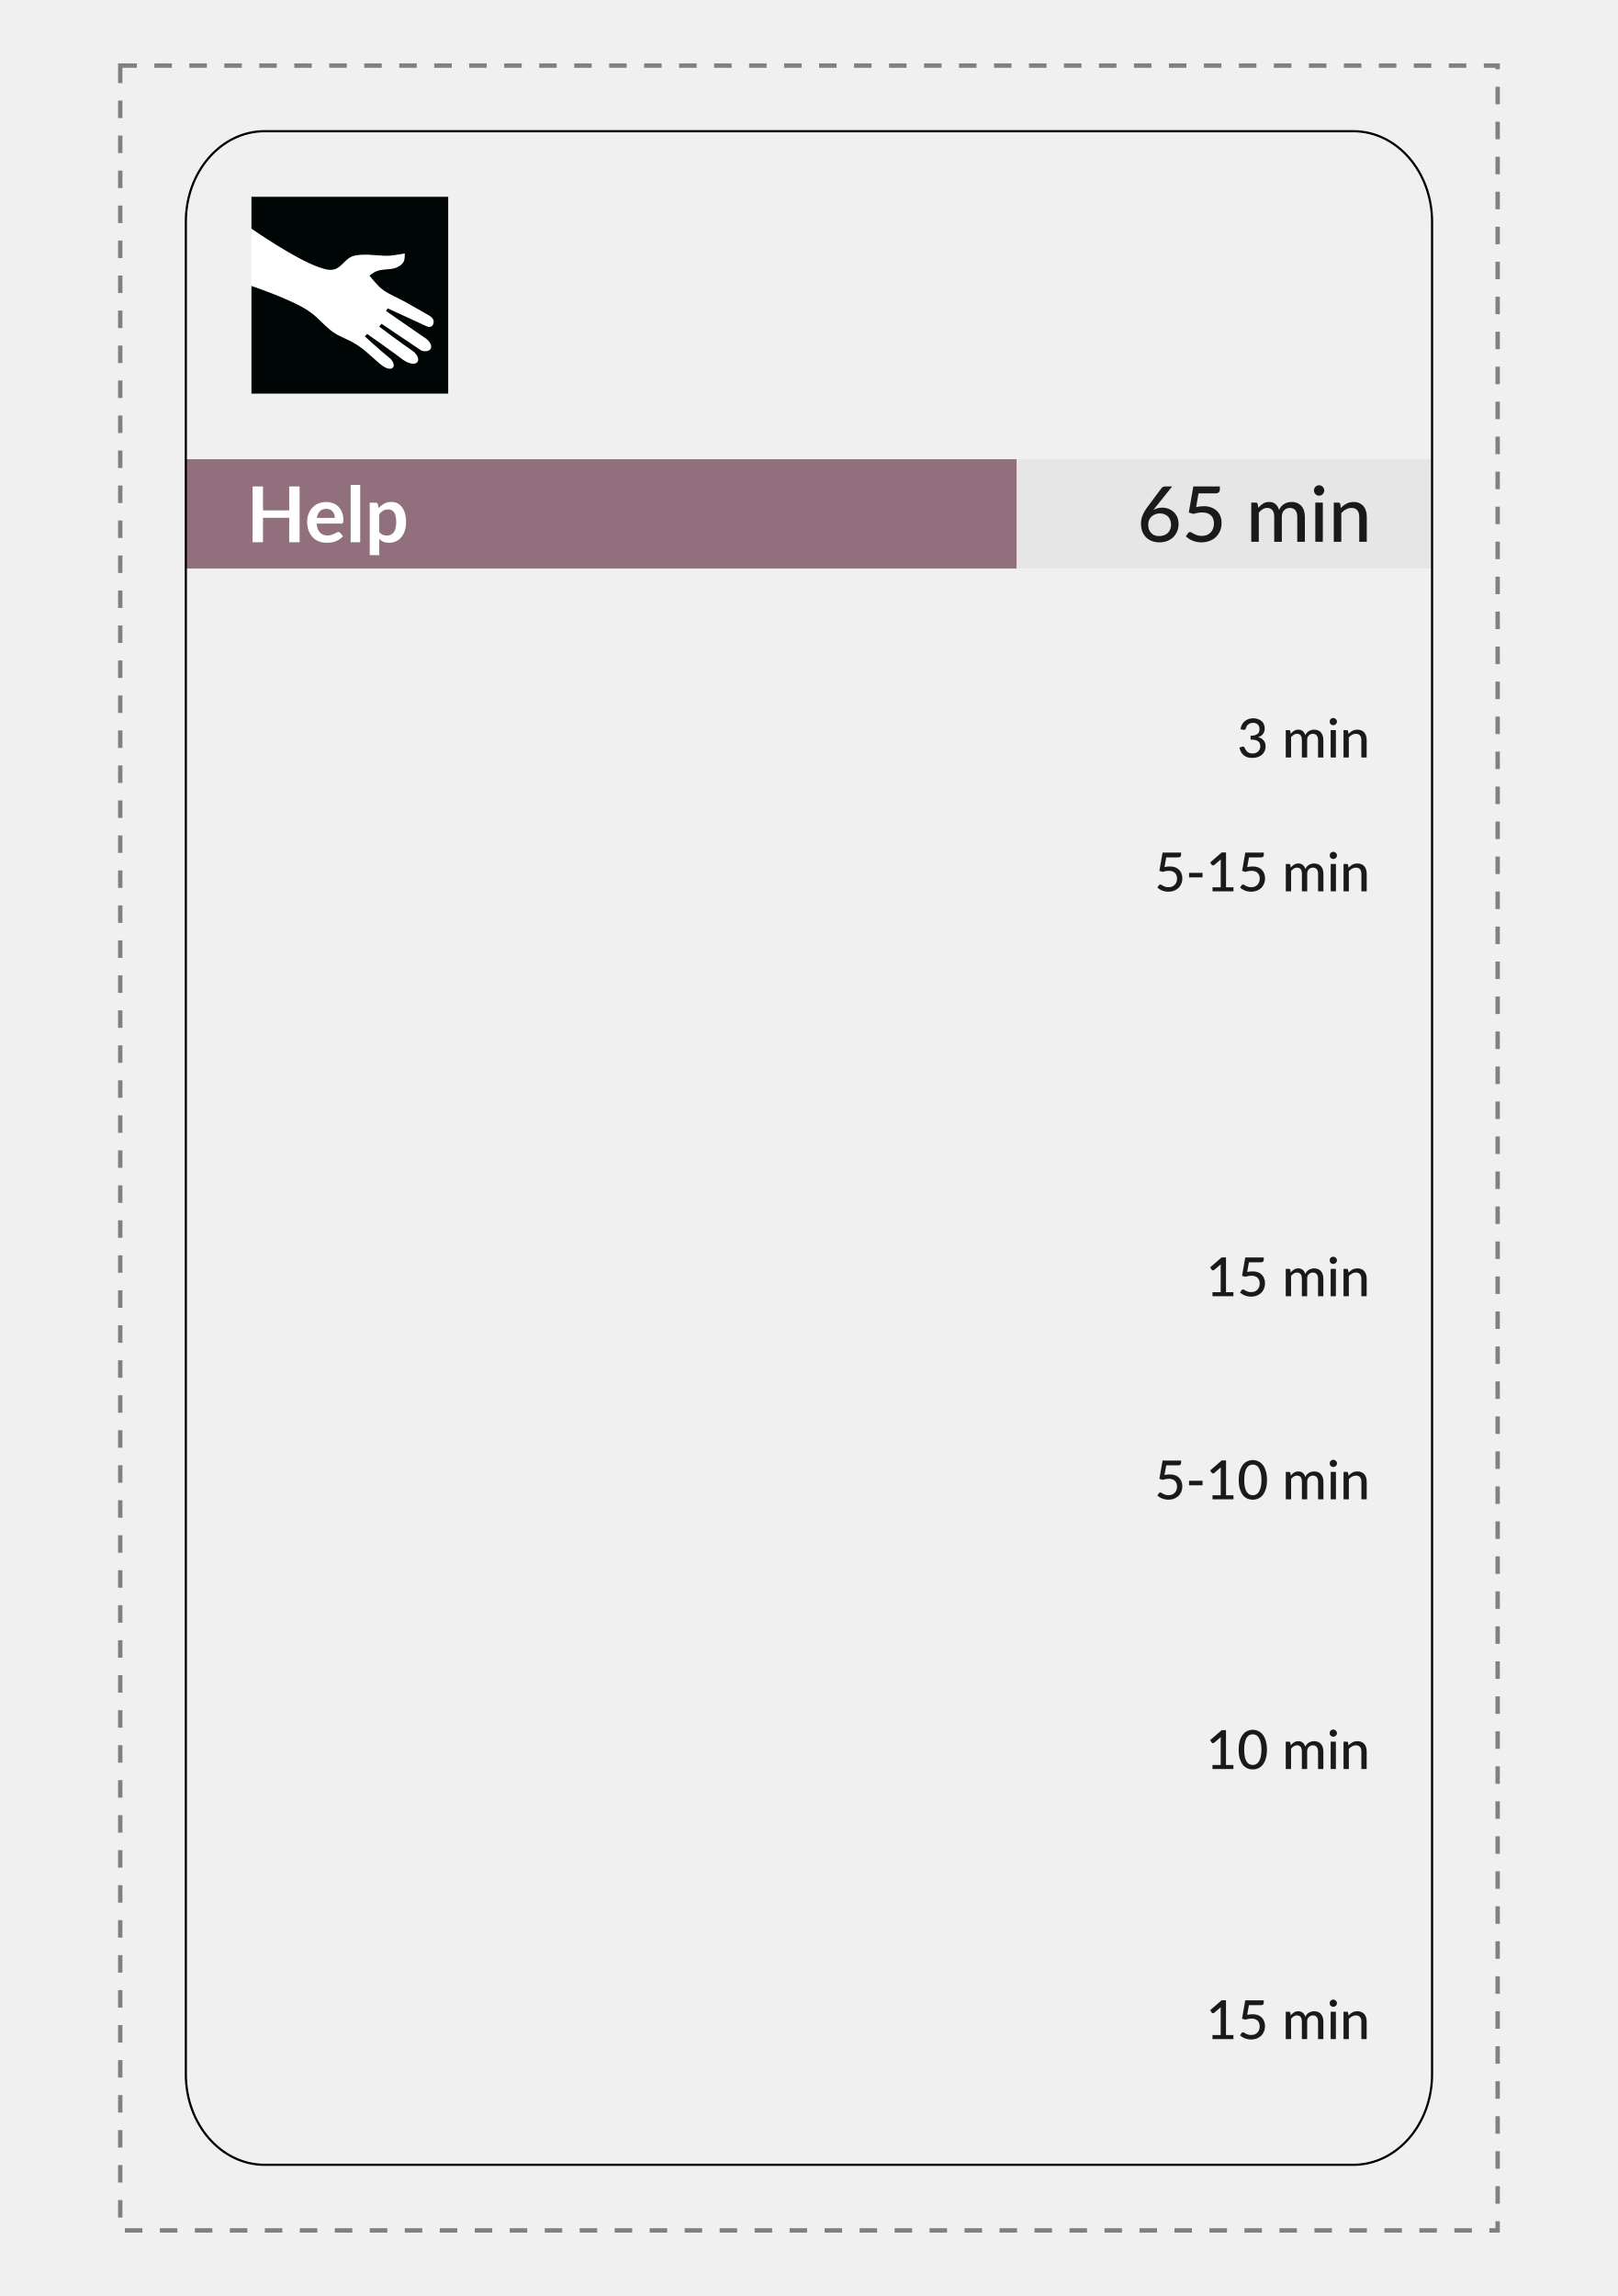
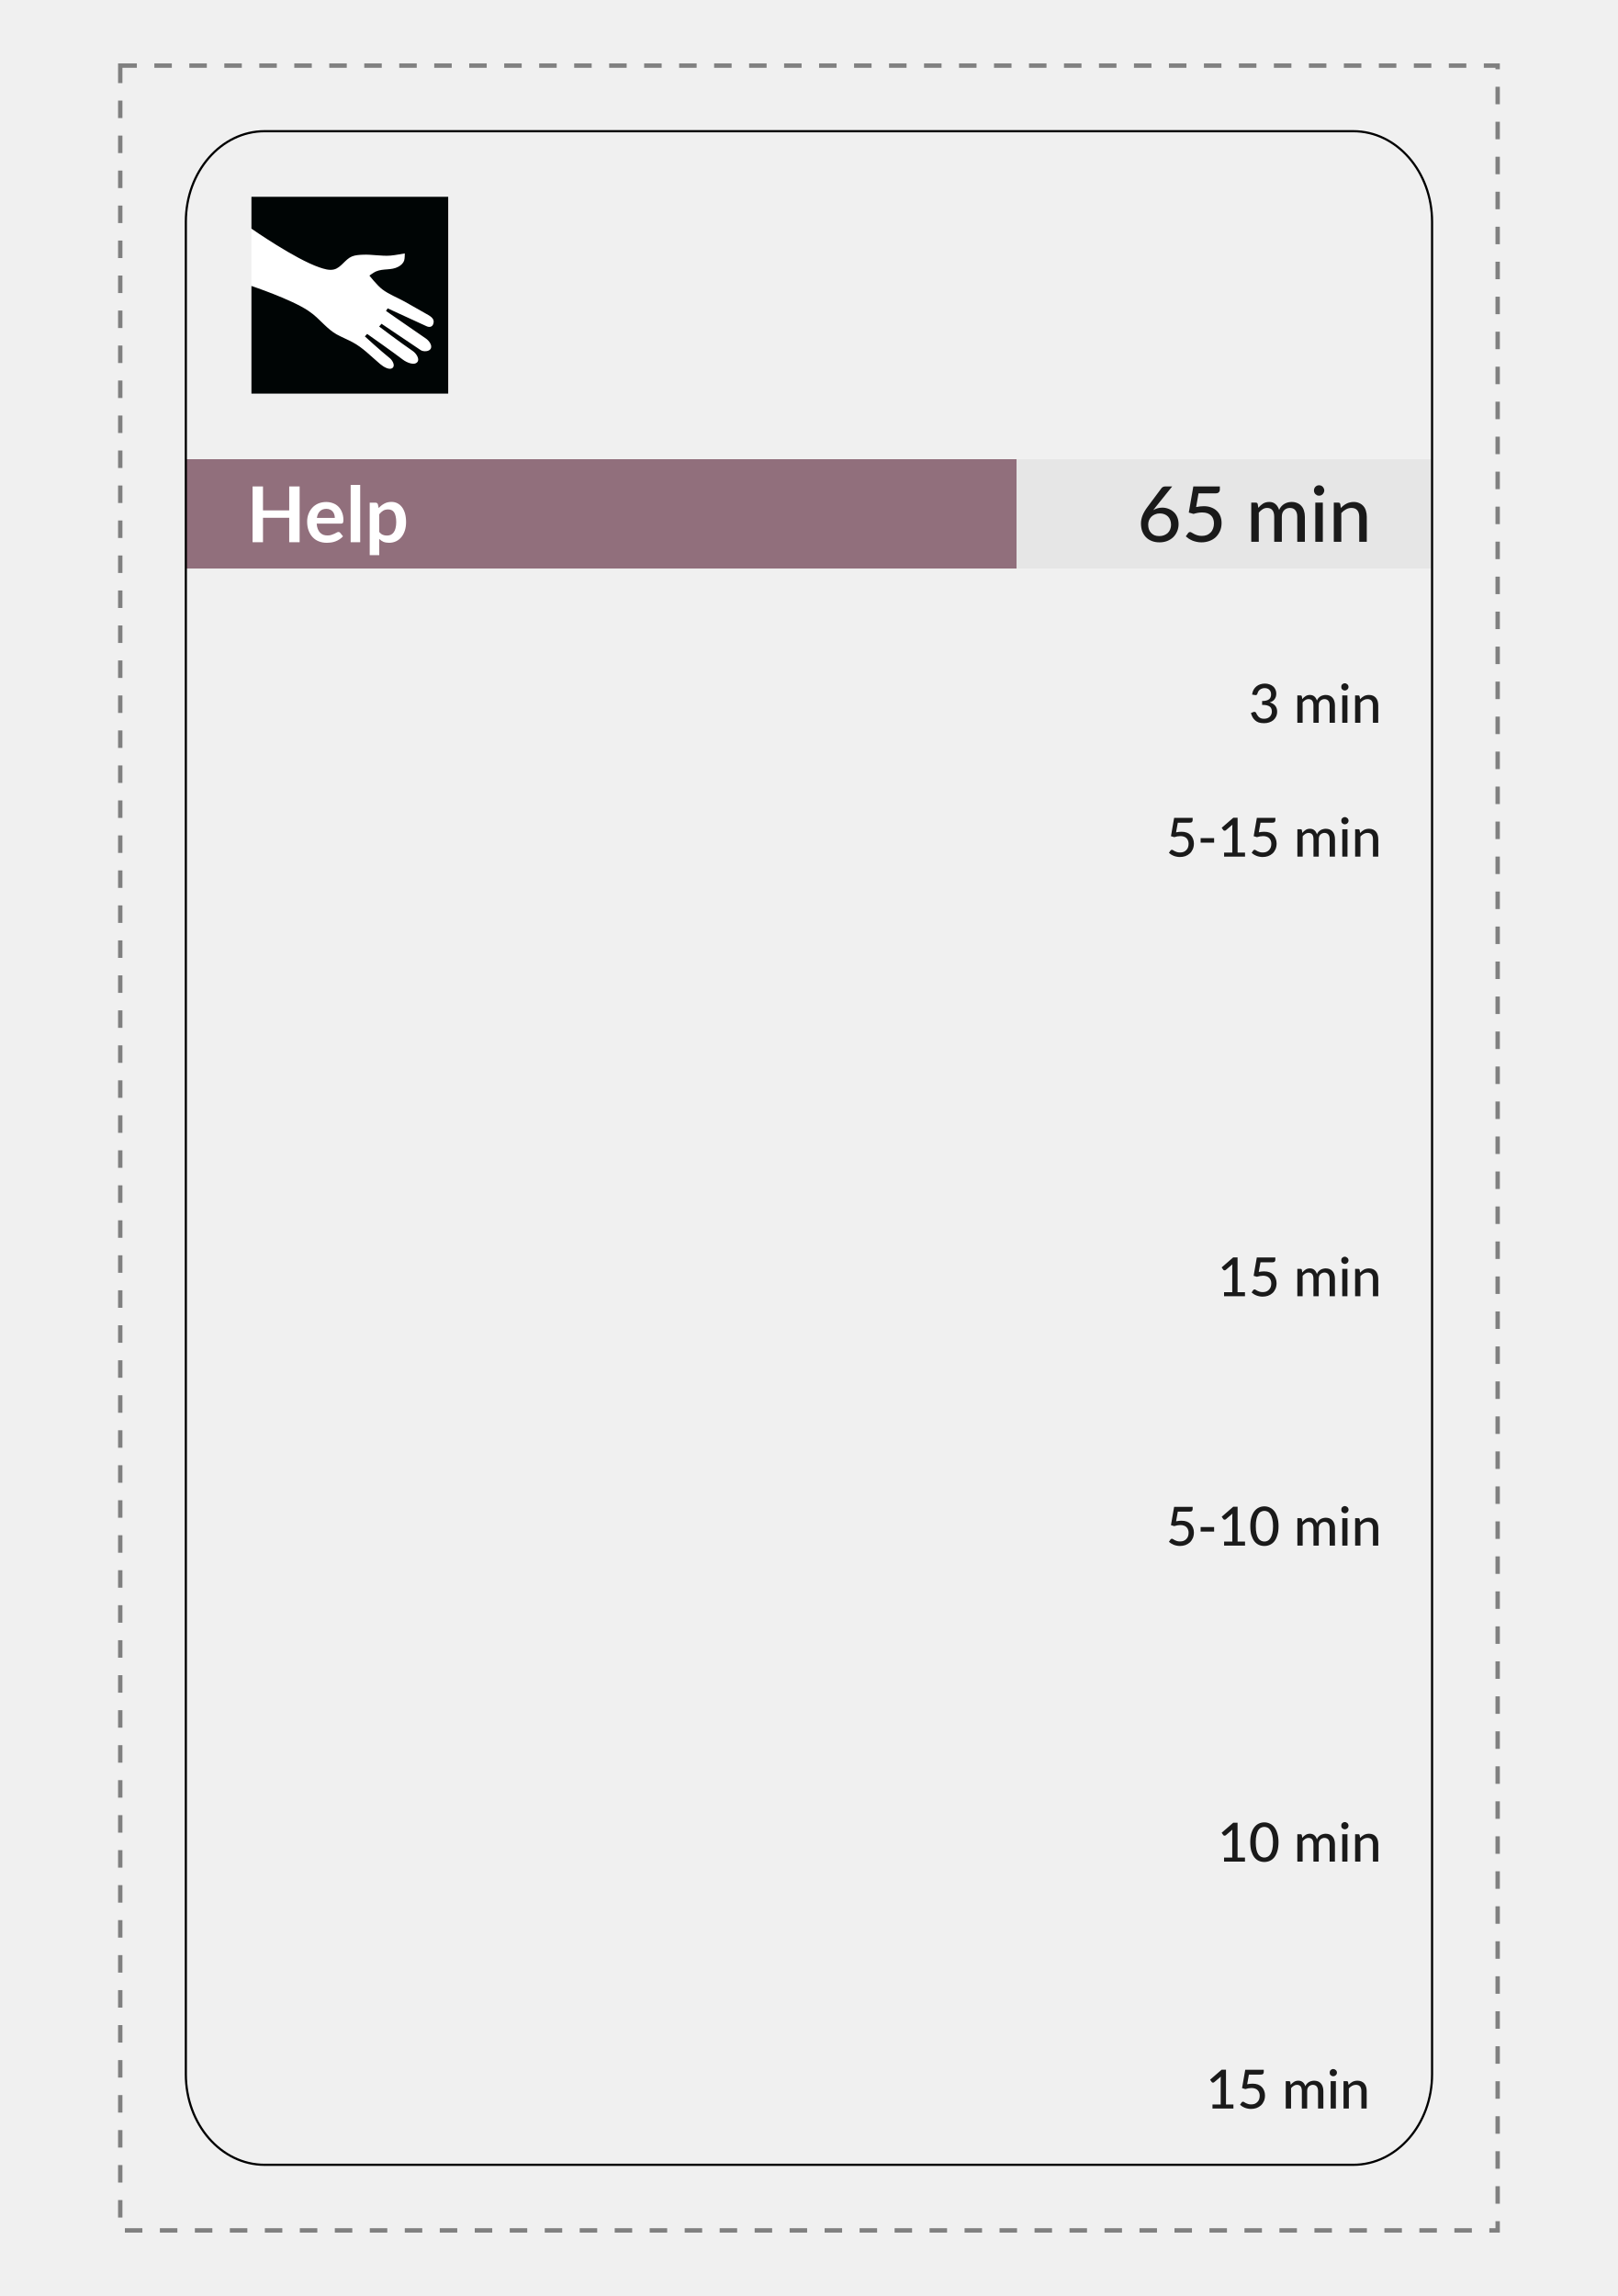
<svg xmlns="http://www.w3.org/2000/svg" xmlns:xlink="http://www.w3.org/1999/xlink" width="74mm" height="105mm" viewBox="0 0 262.205 372.047" id="svg2" version="1.1" enable-background="new">
  <defs id="defs4" />
  <g id="layer1" transform="translate(0,-680.315)" style="display:inline">
    <path style="fill:none;fill-rule:evenodd;stroke:#808080;stroke-width:0.709;stroke-linecap:butt;stroke-linejoin:miter;stroke-miterlimit:4;stroke-dasharray:2.835, 2.835;stroke-dashoffset:0;stroke-opacity:1" d="m 19.488,690.945 0,350.787 223.228,0 0,-350.787 z" id="path3350" transform="translate(4.3385302e-7,8.6660179e-6)" />
  </g>
  <g id="layer2" style="display:inline">
    <path style="fill:none;fill-opacity:1;stroke:none;stroke-width:0.709;stroke-miterlimit:4;stroke-dasharray:2.835, 2.835;stroke-dashoffset:0;stroke-opacity:1" d="m 42.884,21.259 c -7.071,0 -12.766,6.545 -12.766,14.674 l 0,38.477 201.969,0 0,-38.477 c 0,-8.129 -5.692,-14.674 -12.764,-14.674 l -176.439,0 z" id="rect4195-3" />
  </g>
  <g id="layer8" style="display:inline">
    <rect style="display:inline;fill:#916f7c;fill-opacity:1;stroke:none;stroke-width:1;stroke-miterlimit:4;stroke-dasharray:none;stroke-dashoffset:0;stroke-opacity:1" id="rect4178" width="134.646" height="17.717" x="30.118" y="74.409" />
-     <text xml:space="preserve" style="font-style:normal;font-weight:normal;font-size:11.25px;line-height:125%;font-family:sans-serif;letter-spacing:0px;word-spacing:0px;display:inline;fill:#000000;fill-opacity:1;stroke:none;stroke-width:1px;stroke-linecap:butt;stroke-linejoin:miter;stroke-opacity:1" x="39.935" y="87.861" id="text4180">
-       <tspan id="tspan4182" x="39.935" y="87.861" style="font-style:normal;font-variant:normal;font-weight:bold;font-stretch:normal;font-size:12.5px;font-family:Lato;-inkscape-font-specification:'Lato Bold';fill:#ffffff">Help</tspan>
+     <text xml:space="preserve" style="font-style:normal;font-weight:normal;line-height:0%;font-family:sans-serif;letter-spacing:0px;word-spacing:0px;display:inline;fill:#000000;fill-opacity:1;stroke:none;stroke-width:1px;stroke-linecap:butt;stroke-linejoin:miter;stroke-opacity:1" x="39.935" y="87.861" id="text4180">
+       <tspan id="tspan4182" x="39.935" y="87.861" style="font-style:normal;font-variant:normal;font-weight:bold;font-stretch:normal;font-size:12.5px;line-height:1.25;font-family:Lato;-inkscape-font-specification:'Lato Bold';fill:#ffffff">Help</tspan>
    </text>
    <rect y="74.409" x="164.764" height="17.717" width="67.323" id="rect4191" style="display:inline;fill:#e6e6e6;fill-opacity:1;stroke:none;stroke-width:1;stroke-miterlimit:4;stroke-dasharray:none;stroke-dashoffset:0;stroke-opacity:1" />
-     <text xml:space="preserve" style="font-style:normal;font-weight:normal;font-size:12.5px;line-height:125%;font-family:sans-serif;letter-spacing:0px;word-spacing:0px;fill:#1a1a1a;fill-opacity:1;stroke:none;stroke-width:1px;stroke-linecap:butt;stroke-linejoin:miter;stroke-opacity:1" x="184.268" y="87.79" id="text4193">
-       <tspan id="tspan4195" x="184.268" y="87.79" style="font-style:normal;font-variant:normal;font-weight:500;font-stretch:normal;font-size:12.5px;font-family:Lato;-inkscape-font-specification:'Lato Medium';fill:#1a1a1a">65 min</tspan>
+     <text xml:space="preserve" style="font-style:normal;font-weight:normal;line-height:0%;font-family:sans-serif;letter-spacing:0px;word-spacing:0px;fill:#1a1a1a;fill-opacity:1;stroke:none;stroke-width:1px;stroke-linecap:butt;stroke-linejoin:miter;stroke-opacity:1" x="184.268" y="87.79" id="text4193">
+       <tspan id="tspan4195" x="184.268" y="87.79" style="font-style:normal;font-variant:normal;font-weight:500;font-stretch:normal;font-size:12.5px;line-height:1.25;font-family:Lato;-inkscape-font-specification:'Lato Medium';fill:#1a1a1a">65 min</tspan>
    </text>
  </g>
  <g id="layer7">
-     <path style="fill:none;fill-rule:evenodd;stroke:none;stroke-width:1px;stroke-linecap:butt;stroke-linejoin:miter;stroke-opacity:1" d="m 99.213,31.89 0,31.89 122.244,0 0,-31.89 z" id="path4300" />
-     <flowRoot xml:space="preserve" style="font-style:normal;font-weight:normal;font-size:12.5px;line-height:125%;font-family:sans-serif;letter-spacing:0px;word-spacing:0px;fill:#000000;fill-opacity:1;stroke:none;stroke-width:1px;stroke-linecap:butt;stroke-linejoin:miter;stroke-opacity:1" id="flowRoot4306" transform="translate(-3.4125e-4,-2.168871)">
+     <path style="fill:none;fill-rule:evenodd;stroke:none;stroke-width:1px;stroke-linecap:butt;stroke-linejoin:miter;stroke-opacity:1" d="m 99.213,31.89 v 31.89 H 221.457 v -31.89 z" id="path4300" />
+     <flowRoot xml:space="preserve" style="font-style:normal;font-weight:normal;line-height:0.01%;font-family:sans-serif;letter-spacing:0px;word-spacing:0px;fill:#000000;fill-opacity:1;stroke:none;stroke-width:1px;stroke-linecap:butt;stroke-linejoin:miter;stroke-opacity:1" id="flowRoot4306" transform="translate(-3.4125e-4,-2.168871)">
      <flowRegion id="flowRegion4308">
        <use x="0" y="0" xlink:href="#path4300" id="use4310" width="100%" height="100%" />
      </flowRegion>
-       <flowPara style="font-style:normal;font-variant:normal;font-weight:bold;font-stretch:normal;font-size:13.375px;font-family:Roboto;-inkscape-font-specification:'Roboto Bold';text-align:end;text-anchor:end" id="flowPara4223">Ce que j'attends de toi (WINFY)</flowPara>
+       <flowPara style="font-style:normal;font-variant:normal;font-weight:bold;font-stretch:normal;font-size:13.375px;line-height:1.25;font-family:Roboto;-inkscape-font-specification:'Roboto Bold';text-align:end;text-anchor:end" id="flowPara4223">Ce Que j'Attends De Toi (WINFY)</flowPara>
    </flowRoot>
  </g>
  <g id="layer6" style="display:inline">
    <path style="fill:none;fill-rule:evenodd;stroke:none;stroke-width:1px;stroke-linecap:butt;stroke-linejoin:miter;stroke-opacity:1" d="m 40.748,31.89 0,31.89 53.15,0 0,-31.89 z" id="path4213" />
    <g transform="matrix(1.717376,0,0,1.717376,-480.0013,22.01922)" id="layer19">
      <g id="g5139">
        <path style="fill:#ffffff;fill-opacity:1;stroke:none;stroke-width:0.265px;stroke-linecap:butt;stroke-linejoin:miter;stroke-opacity:1" d="m 303.224,5.747 18.569,0 0,18.569 -18.569,0 z" id="path5135" />
        <path style="opacity:1;fill:#000505;fill-opacity:1;stroke:none;stroke-width:3.647;stroke-linecap:round;stroke-miterlimit:4;stroke-dasharray:none;stroke-opacity:1" d="m 1146.043,21.723 0,11.352 c 0.41,0.286 15.568,10.842 24.207,13.801 1.672,0.573 3.534,1.175 5.25,0.75 2.548,-0.631 3.951,-3.618 6.375,-4.625 1.208,-0.502 2.568,-0.562 3.875,-0.625 3.294,-0.159 6.586,0.563 9.875,0.316 1.573,-0.118 5.111,-0.779 5.111,-0.779 0,0 0.034,1.795 -0.236,2.588 -0.313,0.921 -1.149,1.654 -2,2.125 -2.639,1.459 -5.364,0.538 -8.125,1.75 -0.71,0.312 -2.25,1.438 -2.25,1.438 0,0 2.739,3.524 4.625,4.938 2.433,1.822 5.345,2.896 8,4.375 2.804,1.562 5.162,2.892 8.375,4.75 1.929,1.116 2.156,2.088 1.75,3.25 -0.314,0.899 -1.225,1.282 -2.375,0.75 -4.608,-2.131 -13.875,-6.375 -13.875,-6.375 l -0.58,0.926 c 0,0 9.118,6.356 14.205,9.824 1.109,0.756 2.384,2.442 1.75,3.625 -0.576,1.075 -2.611,1.179 -3.625,0.5 C 1202.202,73.581 1192.441,67 1192.441,67 l -0.846,0.984 c 0,0 7.514,5.687 12.029,8.766 1.157,0.789 2.494,2.777 1.625,3.875 -1.101,1.391 -3.842,0.205 -5.25,-0.875 -3.588,-2.751 -12.678,-9.125 -12.678,-9.125 L 1186.5,71.5 c 0,0 5.48,5.043 8.875,7.75 0.927,0.739 1.941,2.515 1.125,3.375 -1.079,1.137 -3.334,-0.239 -4.531,-1.25 -3.618,-3.057 -6.138,-5.807 -9.889,-7.816 -1.65,-0.884 -4.005,-1.864 -5.641,-2.773 -1.6,-0.889 -3.066,-2.182 -4.389,-3.447 -2.13,-2.037 -3.325,-3.363 -5.771,-5.006 -6.074,-4.079 -20.105,-8.772 -20.236,-8.816 l 0,38.389 70.182,0 0,-70.182 z" transform="scale(0.2645833,0.2645833)" id="rect5083" />
      </g>
    </g>
  </g>
  <g id="layer5" style="display:inline">
    <rect style="fill:none;fill-opacity:1;stroke:#000000;stroke-width:0.354;stroke-miterlimit:4;stroke-dasharray:none;stroke-dashoffset:0;stroke-opacity:1" id="rect4187" width="201.969" height="329.528" x="30.118" y="21.26" ry="14.674" rx="12.764" />
  </g>
  <g id="layer9">
-     <text xml:space="preserve" style="font-style:normal;font-weight:normal;font-size:12.5px;line-height:125%;font-family:sans-serif;letter-spacing:0px;word-spacing:0px;fill:#000000;fill-opacity:1;stroke:none;stroke-width:1px;stroke-linecap:butt;stroke-linejoin:miter;stroke-opacity:1" x="-62.225" y="132.692" id="text6165">
-       <tspan id="tspan6167" x="-62.225" y="132.692" />
+     <text xml:space="preserve" style="font-style:normal;font-weight:normal;line-height:0%;font-family:sans-serif;letter-spacing:0px;word-spacing:0px;fill:#000000;fill-opacity:1;stroke:none;stroke-width:1px;stroke-linecap:butt;stroke-linejoin:miter;stroke-opacity:1" x="-62.225" y="132.692" id="text6165">
+       <tspan id="tspan6167" x="-62.225" y="132.692" style="font-size:12.5px;line-height:1.25"> </tspan>
    </text>
-     <path style="fill:none;fill-rule:evenodd;stroke:none;stroke-width:1px;stroke-linecap:butt;stroke-linejoin:miter;stroke-opacity:1" d="m 40.748,102.756 0,237.402 143.504,0 0,-237.402 -143.504,0" id="path4245" />
-     <flowRoot xml:space="preserve" style="font-style:normal;font-weight:normal;font-size:8.75px;line-height:125%;font-family:sans-serif;letter-spacing:0px;word-spacing:0px;fill:#000000;fill-opacity:1;stroke:none;stroke-width:1px;stroke-linecap:butt;stroke-linejoin:miter;stroke-opacity:1" id="flowRoot4251">
-       <flowRegion id="flowRegion4253">
+     <path style="fill:none;fill-rule:evenodd;stroke:none;stroke-width:1.073px;stroke-linecap:butt;stroke-linejoin:miter;stroke-opacity:1" d="M 35.123,99.006 V 346.251 H 193.627 V 99.006 H 35.123" id="path4245" />
+     <flowRoot xml:space="preserve" style="font-style:normal;font-weight:normal;line-height:0.85;font-family:sans-serif;letter-spacing:0px;word-spacing:0px;fill:#000000;fill-opacity:1;stroke:none;stroke-width:1px;stroke-linecap:butt;stroke-linejoin:miter;stroke-opacity:1" id="flowRoot4251">
+       <flowRegion id="flowRegion4253" style="line-height:0.85">
        <use x="0" y="0" xlink:href="#path4245" id="use4255" width="100%" height="100%" />
      </flowRegion>
-       <flowPara id="flowPara4257" style="font-style:normal;font-variant:normal;font-weight:bold;font-stretch:normal;font-family:Roboto;-inkscape-font-specification:'Roboto Bold';fill:#999999;fill-opacity:1">Etapes</flowPara>
-       <flowPara style="font-style:normal;font-variant:normal;font-weight:normal;font-stretch:normal;font-family:Lato;-inkscape-font-specification:Lato;fill:#1a1a1a;fill-opacity:1" id="flowPara4393">Expliquer le processus</flowPara>
-       <flowPara style="font-style:normal;font-variant:normal;font-weight:normal;font-stretch:normal;font-family:Lato;-inkscape-font-specification:Lato;fill:#1a1a1a;fill-opacity:1" id="flowPara4376" />
-       <flowPara style="font-style:normal;font-variant:normal;font-weight:normal;font-stretch:normal;font-family:Lato;-inkscape-font-specification:Lato;fill:#1a1a1a;fill-opacity:1" id="flowPara4390">Les groupes utilisent 1-2-4-All (ou 1-2-All) pour dresser une liste de leurs principaux besoins à partir de ceux de chacun des autres groupes présents dans la salle, en utilisant le format :</flowPara>
-       <flowPara style="font-style:normal;font-variant:normal;font-weight:normal;font-stretch:normal;font-family:Lato;-inkscape-font-specification:Lato;fill:#1a1a1a;fill-opacity:1" id="flowPara4328">"Ce que j'attends de vous, c'est... "</flowPara>
-       <flowPara style="font-style:normal;font-variant:normal;font-weight:normal;font-stretch:normal;font-family:Lato;-inkscape-font-specification:Lato;fill:#1a1a1a;fill-opacity:1" id="flowPara4308" />
-       <flowPara style="font-style:normal;font-variant:normal;font-weight:normal;font-stretch:normal;font-family:Lato;-inkscape-font-specification:Lato;fill:#1a1a1a;fill-opacity:1" id="flowPara4310">Les porte-parole se réunissent et exposent leurs deux principaux besoins 1 par 1 les uns aux autres</flowPara>
-       <flowPara style="font-style:normal;font-variant:normal;font-weight:normal;font-stretch:normal;font-family:Lato;-inkscape-font-specification:Lato;fill:#1a1a1a;fill-opacity:1" id="flowPara4312" />
-       <flowPara style="font-style:normal;font-variant:normal;font-weight:normal;font-stretch:normal;font-family:Lato;-inkscape-font-specification:Lato;fill:#1a1a1a;fill-opacity:1" id="flowPara4314">Les porte-parole (avec le groupe) écrivent l'une des quatre réponses à chaque demande : Oui, Non, J'essaierai, Peu importe</flowPara>
-       <flowPara style="font-style:normal;font-variant:normal;font-weight:normal;font-stretch:normal;font-family:Lato;-inkscape-font-specification:Lato;fill:#1a1a1a;fill-opacity:1" id="flowPara4316" />
-       <flowPara style="font-style:normal;font-variant:normal;font-weight:normal;font-stretch:normal;font-family:Lato;-inkscape-font-specification:Lato;fill:#1a1a1a;fill-opacity:1" id="flowPara4318">Les porte-parole répètent leurs demandes et partagent leurs réponses</flowPara>
-       <flowPara style="font-style:normal;font-variant:normal;font-weight:normal;font-stretch:normal;font-family:Lato;-inkscape-font-specification:Lato;fill:#1a1a1a;fill-opacity:1" id="flowPara4326">(Pas de discussion, pas d'élaboration)</flowPara>
-       <flowPara style="font-style:normal;font-variant:normal;font-weight:normal;font-stretch:normal;font-family:Lato;-inkscape-font-specification:Lato;fill:#1a1a1a;fill-opacity:1" id="flowPara4396" />
-       <flowPara style="font-style:normal;font-variant:normal;font-weight:normal;font-stretch:normal;font-family:Lato;-inkscape-font-specification:Lato;fill:#1a1a1a;fill-opacity:1" id="flowPara4398">Debrief with W<flowSpan style="font-size:65%;baseline-shift:super" id="flowSpan4320">3</flowSpan>
+       <flowPara id="flowPara4257" style="font-style:normal;font-variant:normal;font-weight:bold;font-stretch:normal;font-size:8.75px;line-height:0.85;font-family:Roboto;-inkscape-font-specification:'Roboto Bold';fill:#999999;fill-opacity:1">Etapes</flowPara>
+       <flowPara style="font-style:normal;font-variant:normal;font-weight:normal;font-stretch:normal;font-size:8.75px;line-height:0.85;font-family:Lato;-inkscape-font-specification:Lato;fill:#1a1a1a;fill-opacity:1" id="flowPara4393">Expliquer le processus</flowPara>
+       <flowPara style="font-style:normal;font-variant:normal;font-weight:normal;font-stretch:normal;font-size:8.75px;line-height:0.85;font-family:Lato;-inkscape-font-specification:Lato;fill:#1a1a1a;fill-opacity:1" id="flowPara4376"> </flowPara>
+       <flowPara style="font-style:normal;font-variant:normal;font-weight:normal;font-stretch:normal;font-size:8.75px;line-height:0.85;font-family:Lato;-inkscape-font-specification:Lato;fill:#1a1a1a;fill-opacity:1" id="flowPara4390">Les groupes utilisent 1-2-4-All </flowPara>
+       <flowPara style="font-style:normal;font-variant:normal;font-weight:normal;font-stretch:normal;font-size:8.75px;line-height:0.85;font-family:Lato;-inkscape-font-specification:Lato;fill:#1a1a1a;fill-opacity:1" id="flowPara1">(ou 1-2-All) pour dresser une liste de leurs principaux besoins à partir de ceux de chacun des autres groupes présents dans la salle, en utilisant le format :</flowPara>
+       <flowPara style="font-style:normal;font-variant:normal;font-weight:normal;font-stretch:normal;font-size:8.75px;line-height:0.85;font-family:Lato;-inkscape-font-specification:Lato;fill:#1a1a1a;fill-opacity:1" id="flowPara4328">"Ce que j'attends de vous, c'est... "</flowPara>
+       <flowPara style="font-style:normal;font-variant:normal;font-weight:normal;font-stretch:normal;font-size:8.75px;line-height:0.85;font-family:Lato;-inkscape-font-specification:Lato;fill:#1a1a1a;fill-opacity:1" id="flowPara4308"> </flowPara>
+       <flowPara style="font-style:normal;font-variant:normal;font-weight:normal;font-stretch:normal;font-size:8.75px;line-height:0.85;font-family:Lato;-inkscape-font-specification:Lato;fill:#1a1a1a;fill-opacity:1" id="flowPara4310">Les porte-parole se réunissent et exposent leurs deux principaux besoins 1 par 1 les uns aux autres</flowPara>
+       <flowPara style="font-style:normal;font-variant:normal;font-weight:normal;font-stretch:normal;font-size:8.75px;line-height:0.85;font-family:Lato;-inkscape-font-specification:Lato;fill:#1a1a1a;fill-opacity:1" id="flowPara4312"> </flowPara>
+       <flowPara style="font-style:normal;font-variant:normal;font-weight:normal;font-stretch:normal;font-size:8.75px;line-height:0.85;font-family:Lato;-inkscape-font-specification:Lato;fill:#1a1a1a;fill-opacity:1" id="flowPara4314">Les porte-parole (avec le groupe) </flowPara>
+       <flowPara style="font-style:normal;font-variant:normal;font-weight:normal;font-stretch:normal;font-size:8.75px;line-height:0.85;font-family:Lato;-inkscape-font-specification:Lato;fill:#1a1a1a;fill-opacity:1" id="flowPara2">écrivent l'une des quatre réponses à chaque demande : Oui, Non, J'essaierai, Peu importe</flowPara>
+       <flowPara style="font-style:normal;font-variant:normal;font-weight:normal;font-stretch:normal;font-size:8.75px;line-height:0.85;font-family:Lato;-inkscape-font-specification:Lato;fill:#1a1a1a;fill-opacity:1" id="flowPara4316"> </flowPara>
+       <flowPara style="font-style:normal;font-variant:normal;font-weight:normal;font-stretch:normal;font-size:8.75px;line-height:0.85;font-family:Lato;-inkscape-font-specification:Lato;fill:#1a1a1a;fill-opacity:1" id="flowPara4318">Les porte-parole répètent leurs demandes et partagent leurs réponses</flowPara>
+       <flowPara style="font-style:normal;font-variant:normal;font-weight:normal;font-stretch:normal;font-size:8.75px;line-height:0.85;font-family:Lato;-inkscape-font-specification:Lato;fill:#1a1a1a;fill-opacity:1" id="flowPara4326">(Pas de discussion, pas d'élaboration)</flowPara>
+       <flowPara style="font-style:normal;font-variant:normal;font-weight:normal;font-stretch:normal;font-size:8.75px;line-height:0.85;font-family:Lato;-inkscape-font-specification:Lato;fill:#1a1a1a;fill-opacity:1" id="flowPara4396" />
+       <flowPara style="font-style:normal;font-variant:normal;font-weight:normal;font-stretch:normal;font-size:8.75px;line-height:0.85;font-family:Lato;-inkscape-font-specification:Lato;fill:#1a1a1a;fill-opacity:1" id="flowPara4398">De brief with W<flowSpan style="font-size:65%;line-height:0.85;baseline-shift:super" id="flowSpan4320">3</flowSpan>
      </flowPara>
    </flowRoot>
-     <text xml:space="preserve" style="font-style:normal;font-weight:normal;font-size:8.75px;line-height:125%;font-family:sans-serif;letter-spacing:0px;word-spacing:0px;fill:#000000;fill-opacity:1;stroke:none;stroke-width:1px;stroke-linecap:butt;stroke-linejoin:miter;stroke-opacity:1" x="93.898" y="183.547" id="text4267">
-       <tspan id="tspan4269" x="93.898" y="183.547" />
+     <text xml:space="preserve" style="font-style:normal;font-weight:normal;line-height:0%;font-family:sans-serif;letter-spacing:0px;word-spacing:0px;fill:#000000;fill-opacity:1;stroke:none;stroke-width:1px;stroke-linecap:butt;stroke-linejoin:miter;stroke-opacity:1" x="93.898" y="183.547" id="text4267">
+       <tspan id="tspan4269" x="93.898" y="183.547" style="font-size:8.75px;line-height:1.25"> </tspan>
    </text>
  </g>
  <g id="layer4" style="display:inline">
-     <text xml:space="preserve" style="font-style:normal;font-weight:normal;font-size:8.75px;line-height:125%;font-family:sans-serif;letter-spacing:0px;word-spacing:0px;fill:#1a1a1a;fill-opacity:1;stroke:none;stroke-width:1px;stroke-linecap:butt;stroke-linejoin:miter;stroke-opacity:1" x="195.421" y="286.655" id="text4197">
-       <tspan id="tspan4199" x="195.421" y="286.655" style="font-style:normal;font-variant:normal;font-weight:500;font-stretch:normal;font-family:Lato;-inkscape-font-specification:'Lato Medium';fill:#1a1a1a">10 min</tspan>
+     <text xml:space="preserve" style="font-style:normal;font-weight:normal;line-height:0%;font-family:sans-serif;letter-spacing:0px;word-spacing:0px;fill:#1a1a1a;fill-opacity:1;stroke:none;stroke-width:1px;stroke-linecap:butt;stroke-linejoin:miter;stroke-opacity:1" x="197.296" y="301.655" id="text4197">
+       <tspan id="tspan4199" x="197.296" y="301.655" style="font-style:normal;font-variant:normal;font-weight:500;font-stretch:normal;font-size:8.75px;line-height:1.25;font-family:Lato;-inkscape-font-specification:'Lato Medium';fill:#1a1a1a">10 min</tspan>
    </text>
-     <text id="text4227" y="122.749" x="200.497" style="font-style:normal;font-weight:normal;font-size:8.75px;line-height:125%;font-family:sans-serif;letter-spacing:0px;word-spacing:0px;fill:#1a1a1a;fill-opacity:1;stroke:none;stroke-width:1px;stroke-linecap:butt;stroke-linejoin:miter;stroke-opacity:1" xml:space="preserve">
-       <tspan style="font-style:normal;font-variant:normal;font-weight:500;font-stretch:normal;font-family:Lato;-inkscape-font-specification:'Lato Medium';fill:#1a1a1a" y="122.749" x="200.497" id="tspan4229">3 min</tspan>
+     <text id="text4227" y="117.124" x="202.372" style="font-style:normal;font-weight:normal;line-height:0%;font-family:sans-serif;letter-spacing:0px;word-spacing:0px;fill:#1a1a1a;fill-opacity:1;stroke:none;stroke-width:1px;stroke-linecap:butt;stroke-linejoin:miter;stroke-opacity:1" xml:space="preserve">
+       <tspan style="font-style:normal;font-variant:normal;font-weight:500;font-stretch:normal;font-size:8.75px;line-height:1.25;font-family:Lato;-inkscape-font-specification:'Lato Medium';fill:#1a1a1a" y="117.124" x="202.372" id="tspan4229">3 min</tspan>
    </text>
-     <text id="text4231" y="144.434" x="187.099" style="font-style:normal;font-weight:normal;font-size:8.75px;line-height:125%;font-family:sans-serif;letter-spacing:0px;word-spacing:0px;fill:#1a1a1a;fill-opacity:1;stroke:none;stroke-width:1px;stroke-linecap:butt;stroke-linejoin:miter;stroke-opacity:1" xml:space="preserve">
-       <tspan style="font-style:normal;font-variant:normal;font-weight:500;font-stretch:normal;font-family:Lato;-inkscape-font-specification:'Lato Medium';fill:#1a1a1a" y="144.434" x="187.099" id="tspan4233">5-15 min</tspan>
+     <text id="text4231" y="138.809" x="188.974" style="font-style:normal;font-weight:normal;line-height:0%;font-family:sans-serif;letter-spacing:0px;word-spacing:0px;fill:#1a1a1a;fill-opacity:1;stroke:none;stroke-width:1px;stroke-linecap:butt;stroke-linejoin:miter;stroke-opacity:1" xml:space="preserve">
+       <tspan style="font-style:normal;font-variant:normal;font-weight:500;font-stretch:normal;font-size:8.75px;line-height:1.25;font-family:Lato;-inkscape-font-specification:'Lato Medium';fill:#1a1a1a" y="138.809" x="188.974" id="tspan4233">5-15 min</tspan>
    </text>
-     <text id="text4235" y="210.046" x="195.421" style="font-style:normal;font-weight:normal;font-size:8.75px;line-height:125%;font-family:sans-serif;letter-spacing:0px;word-spacing:0px;fill:#1a1a1a;fill-opacity:1;stroke:none;stroke-width:1px;stroke-linecap:butt;stroke-linejoin:miter;stroke-opacity:1" xml:space="preserve">
-       <tspan style="font-style:normal;font-variant:normal;font-weight:500;font-stretch:normal;font-family:Lato;-inkscape-font-specification:'Lato Medium';fill:#1a1a1a" y="210.046" x="195.421" id="tspan4237">15 min</tspan>
+     <text id="text4235" y="210.046" x="197.296" style="font-style:normal;font-weight:normal;line-height:0%;font-family:sans-serif;letter-spacing:0px;word-spacing:0px;fill:#1a1a1a;fill-opacity:1;stroke:none;stroke-width:1px;stroke-linecap:butt;stroke-linejoin:miter;stroke-opacity:1" xml:space="preserve">
+       <tspan style="font-style:normal;font-variant:normal;font-weight:500;font-stretch:normal;font-size:8.75px;line-height:1.25;font-family:Lato;-inkscape-font-specification:'Lato Medium';fill:#1a1a1a" y="210.046" x="197.296" id="tspan4237">15 min</tspan>
    </text>
-     <path style="fill:none;fill-rule:evenodd;stroke:none;stroke-width:1px;stroke-linecap:butt;stroke-linejoin:miter;stroke-opacity:1" d="m 194.882,102.756 0,237.402 26.575,0 0,-237.402 z" id="path4239" />
-     <text xml:space="preserve" style="font-style:normal;font-weight:normal;font-size:8.75px;line-height:125%;font-family:sans-serif;letter-spacing:0px;word-spacing:0px;fill:#1a1a1a;fill-opacity:1;stroke:none;stroke-width:1px;stroke-linecap:butt;stroke-linejoin:miter;stroke-opacity:1" x="187.099" y="242.951" id="text4397">
-       <tspan id="tspan4399" x="187.099" y="242.951" style="font-style:normal;font-variant:normal;font-weight:500;font-stretch:normal;font-family:Lato;-inkscape-font-specification:'Lato Medium';fill:#1a1a1a">5-10 min</tspan>
+     <path style="fill:none;fill-rule:evenodd;stroke:none;stroke-width:1px;stroke-linecap:butt;stroke-linejoin:miter;stroke-opacity:1" d="m 194.882,102.756 v 237.402 h 26.575 V 102.756 Z" id="path4239" />
+     <text xml:space="preserve" style="font-style:normal;font-weight:normal;line-height:0%;font-family:sans-serif;letter-spacing:0px;word-spacing:0px;fill:#1a1a1a;fill-opacity:1;stroke:none;stroke-width:1px;stroke-linecap:butt;stroke-linejoin:miter;stroke-opacity:1" x="188.974" y="250.451" id="text4397">
+       <tspan id="tspan4399" x="188.974" y="250.451" style="font-style:normal;font-variant:normal;font-weight:500;font-stretch:normal;font-size:8.75px;line-height:1.25;font-family:Lato;-inkscape-font-specification:'Lato Medium';fill:#1a1a1a">5-10 min</tspan>
    </text>
-     <text id="text4225" y="330.421" x="195.421" style="font-style:normal;font-weight:normal;font-size:8.75px;line-height:125%;font-family:sans-serif;letter-spacing:0px;word-spacing:0px;fill:#1a1a1a;fill-opacity:1;stroke:none;stroke-width:1px;stroke-linecap:butt;stroke-linejoin:miter;stroke-opacity:1" xml:space="preserve">
-       <tspan style="font-style:normal;font-variant:normal;font-weight:500;font-stretch:normal;font-family:Lato;-inkscape-font-specification:'Lato Medium';fill:#1a1a1a" y="330.421" x="195.421" id="tspan4227">15 min</tspan>
+     <text id="text4225" y="341.671" x="195.421" style="font-style:normal;font-weight:normal;line-height:0%;font-family:sans-serif;letter-spacing:0px;word-spacing:0px;fill:#1a1a1a;fill-opacity:1;stroke:none;stroke-width:1px;stroke-linecap:butt;stroke-linejoin:miter;stroke-opacity:1" xml:space="preserve">
+       <tspan style="font-style:normal;font-variant:normal;font-weight:500;font-stretch:normal;font-size:8.75px;line-height:1.25;font-family:Lato;-inkscape-font-specification:'Lato Medium';fill:#1a1a1a" y="341.671" x="195.421" id="tspan4227">15 min</tspan>
    </text>
  </g>
-   <text xml:space="preserve" style="font-style:normal;font-weight:normal;font-size:8.75px;line-height:125%;font-family:sans-serif;letter-spacing:0px;word-spacing:0px;fill:#000000;fill-opacity:1;stroke:none;stroke-width:1px;stroke-linecap:butt;stroke-linejoin:miter;stroke-opacity:1" x="293.096" y="257.142" id="text4321">
-     <tspan id="tspan4323" x="293.096" y="257.142" />
+   <text xml:space="preserve" style="font-style:normal;font-weight:normal;line-height:0%;font-family:sans-serif;letter-spacing:0px;word-spacing:0px;fill:#000000;fill-opacity:1;stroke:none;stroke-width:1px;stroke-linecap:butt;stroke-linejoin:miter;stroke-opacity:1" x="293.096" y="257.142" id="text4321">
+     <tspan id="tspan4323" x="293.096" y="257.142" style="font-size:8.75px;line-height:1.25"> </tspan>
  </text>
</svg>
